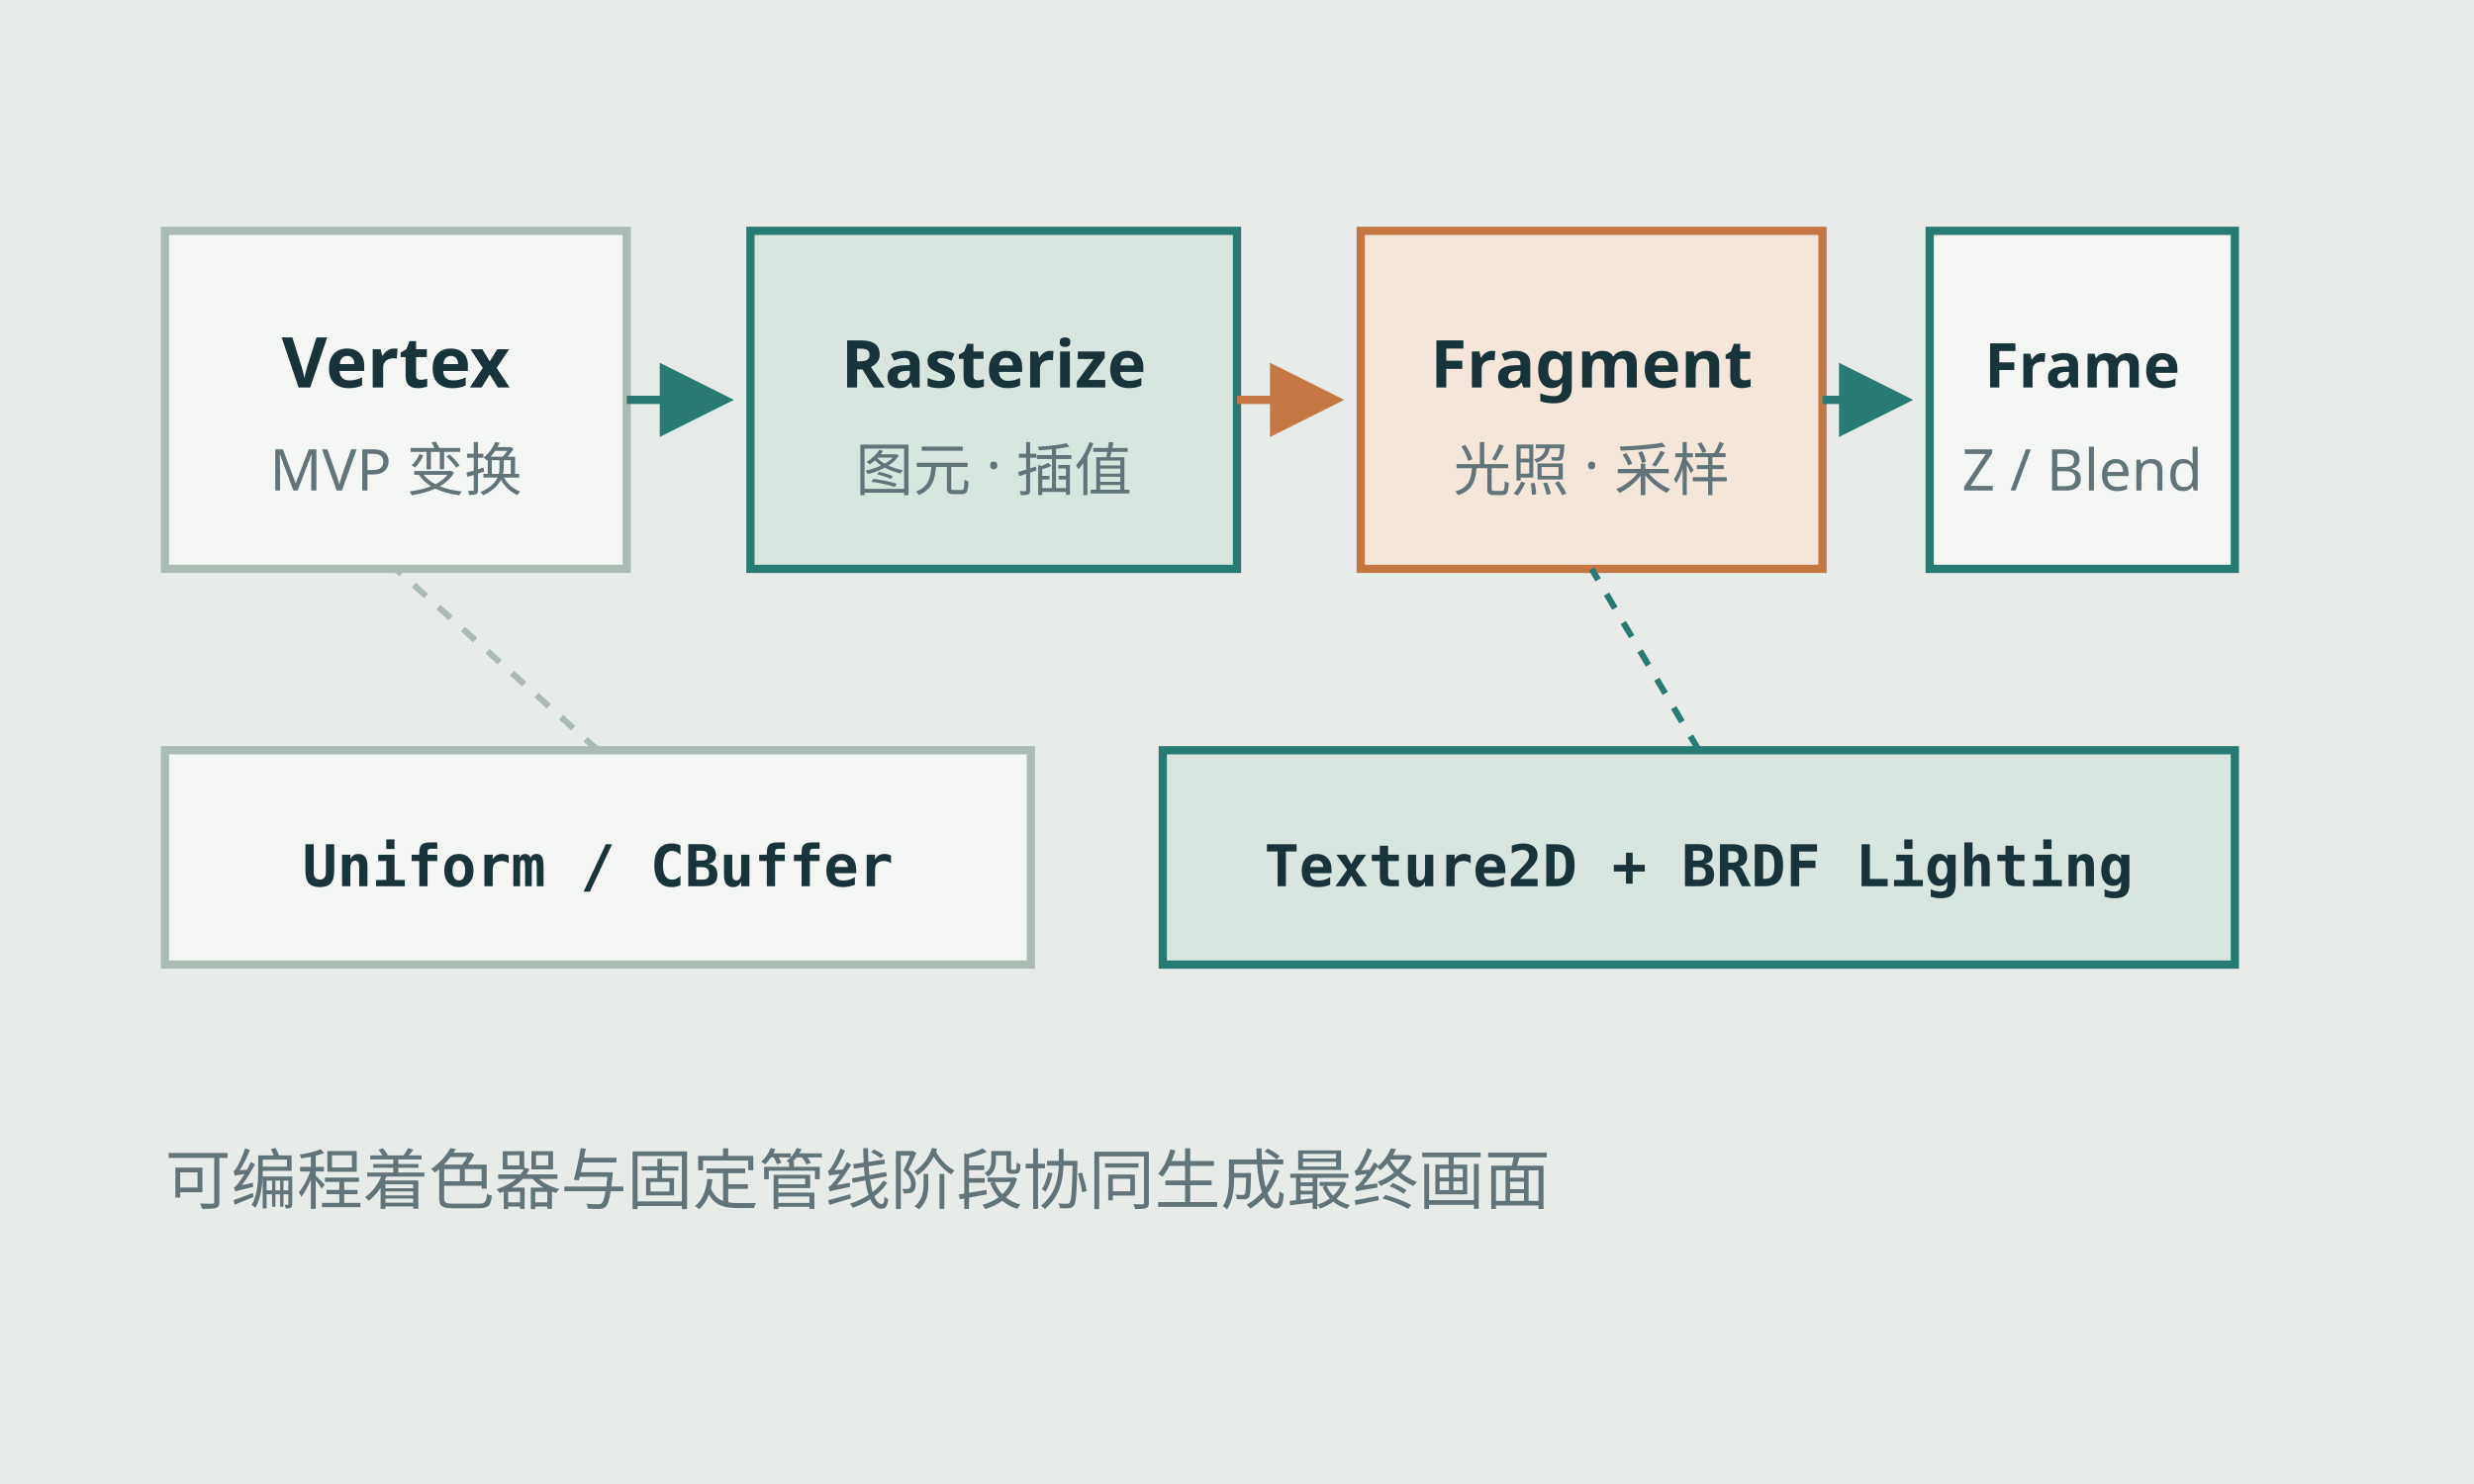
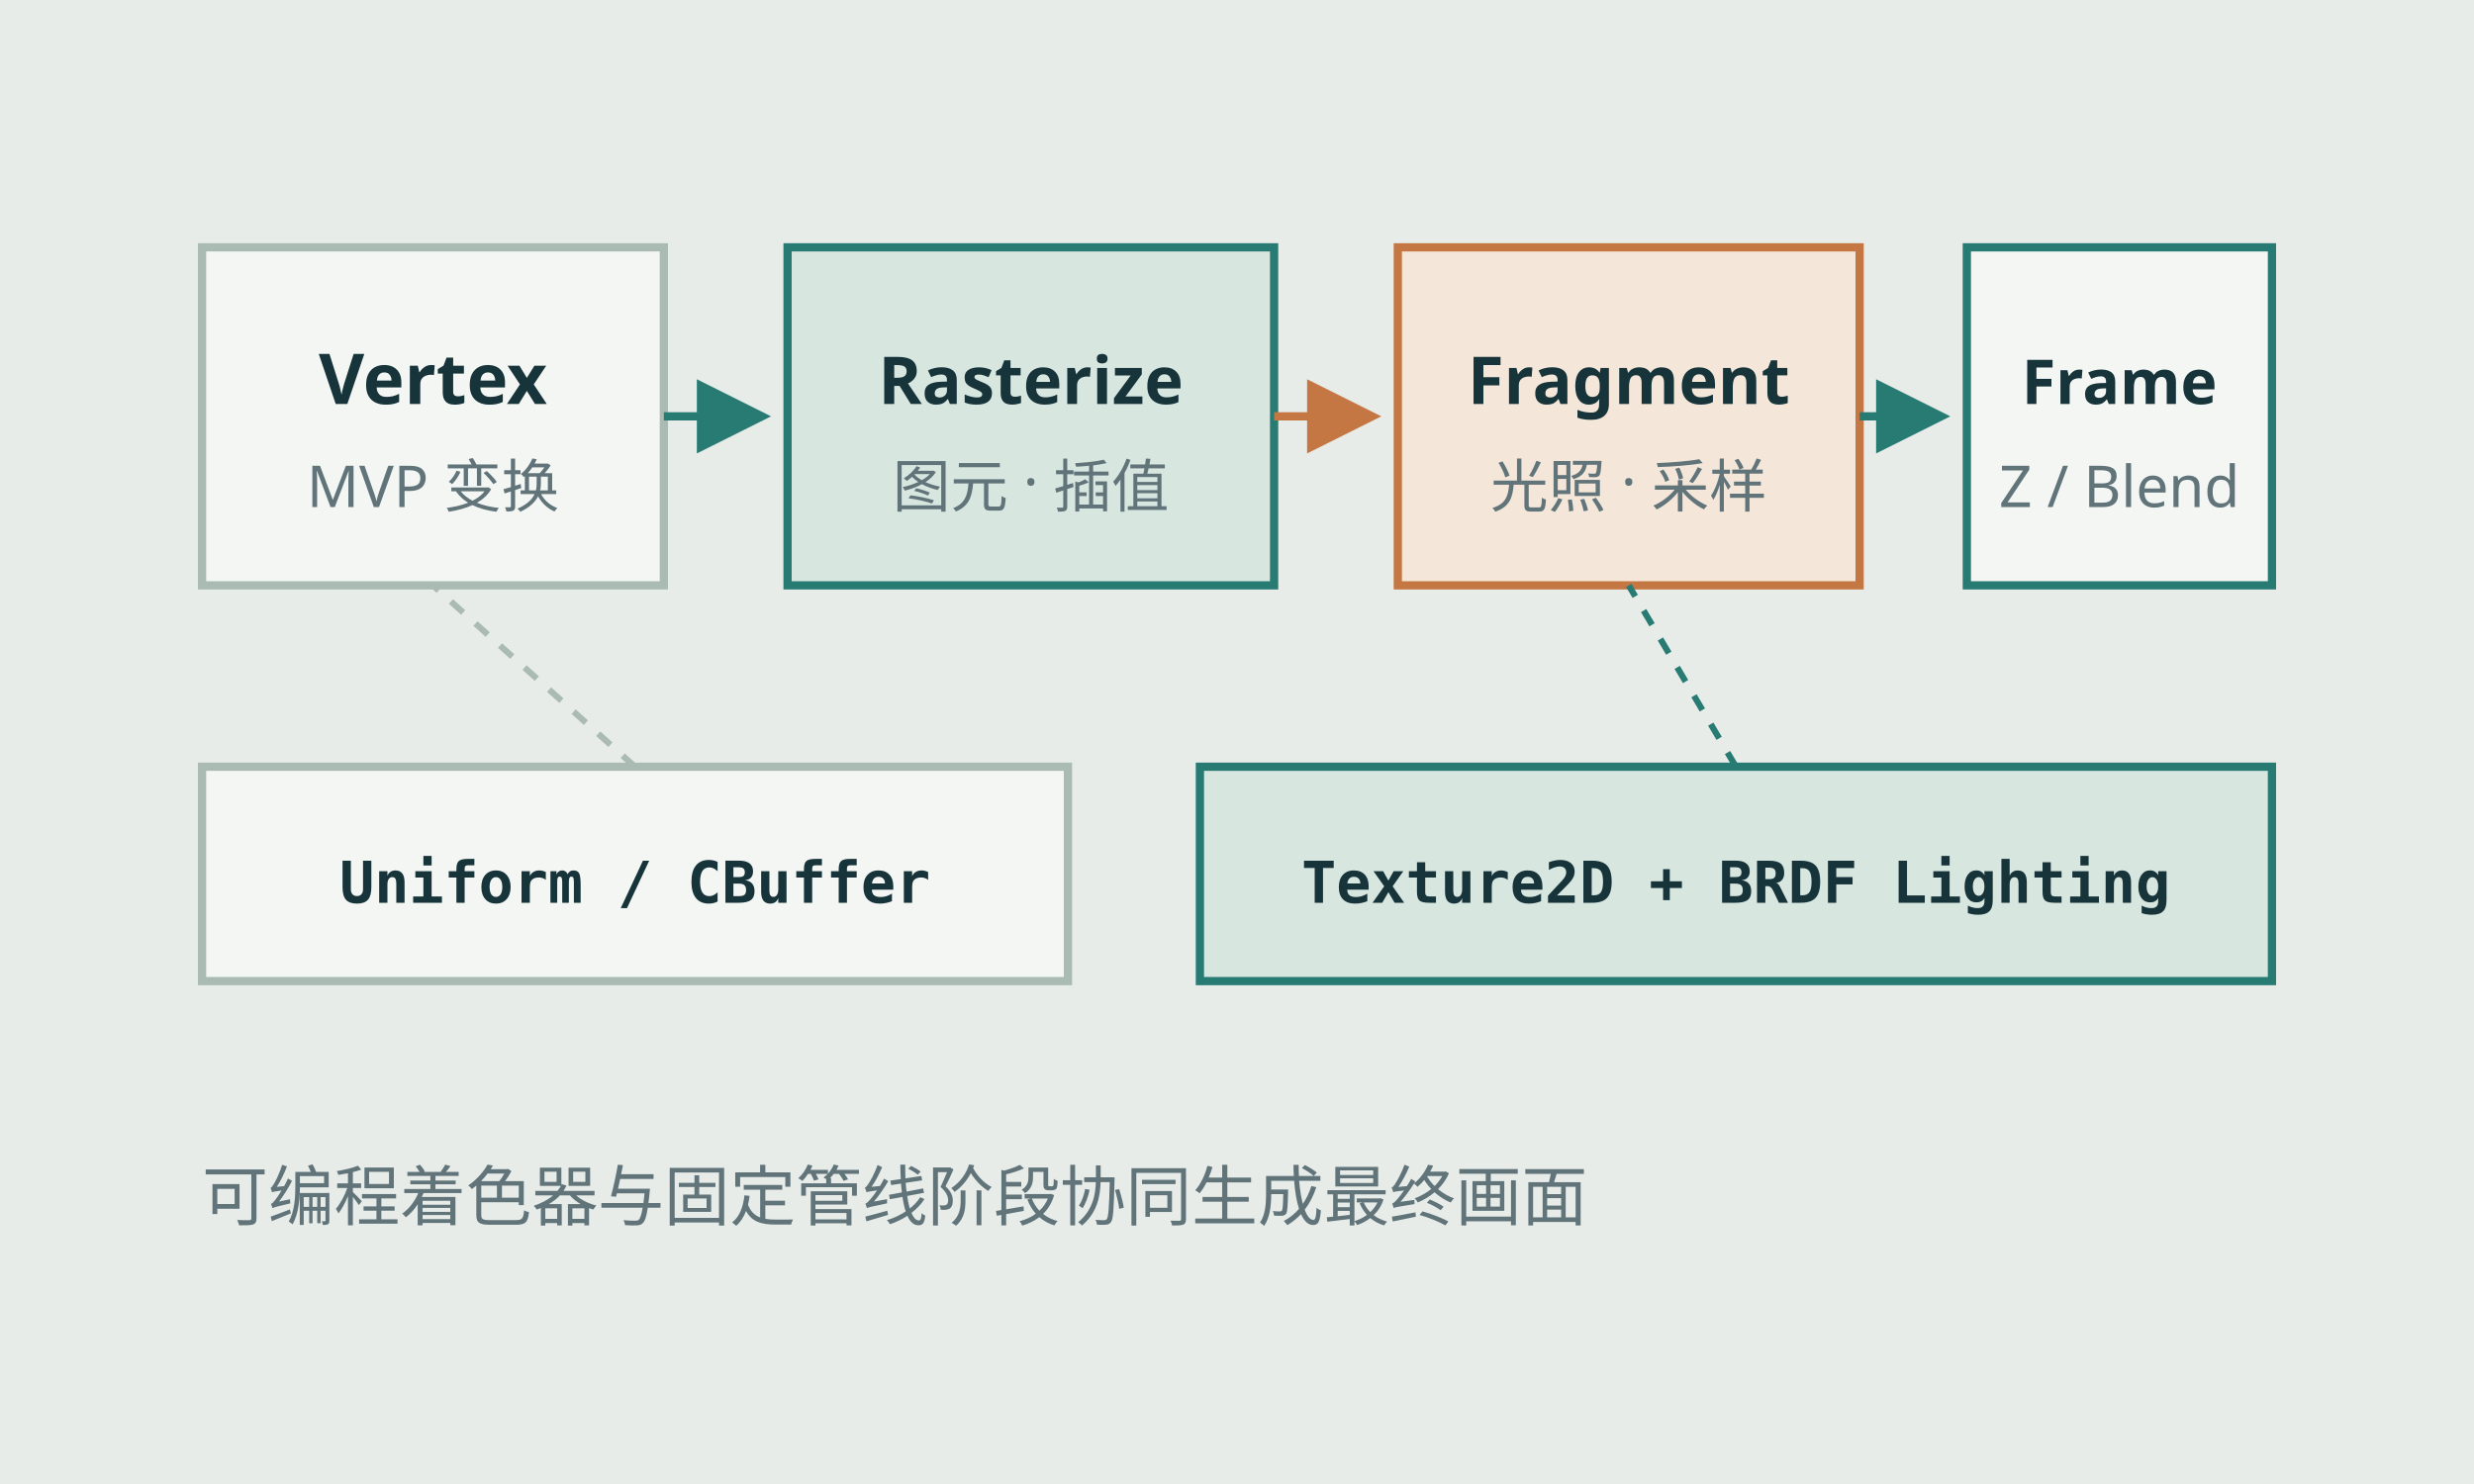
<svg xmlns="http://www.w3.org/2000/svg" width="600" height="360" viewBox="610 230 600 360" role="img" aria-labelledby="thumbnailTitle">
  <defs>
    <pattern id="grid" width="40" height="40" patternUnits="userSpaceOnUse">
      <path d="M40 0H0V40" fill="none" stroke="#AEBDB7" stroke-width="1" opacity=".20" />
    </pattern>
    <marker id="tealArrow" markerWidth="9" markerHeight="9" refX="7" refY="4.5" orient="auto">
      <path d="M0 0L9 4.5L0 9Z" fill="#287B73" />
    </marker>
    <marker id="orangeArrow" markerWidth="9" markerHeight="9" refX="7" refY="4.5" orient="auto">
      <path d="M0 0L9 4.5L0 9Z" fill="#C47743" />
    </marker>
  </defs>
  <rect x="610" y="230" width="600" height="360" fill="#E8ECE9" />
-   <rect x="650" y="286" width="112" height="82" fill="#F4F6F3" stroke="#AABBB4" stroke-width="2" />
-   <text x="706.0" y="324.0" fill="#17343B" font-family="'Microsoft YaHei','Noto Sans SC',sans-serif" font-size="17" font-weight="650" text-anchor="middle">Vertex</text>
-   <text x="706.0" y="349.0" fill="#61747A" font-family="'Microsoft YaHei','Noto Sans SC',sans-serif" font-size="14" font-weight="500" text-anchor="middle">MVP 变换</text>
-   <rect x="792" y="286" width="118" height="82" fill="#D8E6E0" stroke="#287B73" stroke-width="2" />
-   <text x="851.0" y="324.0" fill="#17343B" font-family="'Microsoft YaHei','Noto Sans SC',sans-serif" font-size="16" font-weight="650" text-anchor="middle">Rasterize</text>
-   <text x="851.0" y="349.0" fill="#61747A" font-family="'Microsoft YaHei','Noto Sans SC',sans-serif" font-size="14" font-weight="500" text-anchor="middle">图元 · 插值</text>
-   <rect x="940" y="286" width="112" height="82" fill="#F4E6D9" stroke="#C47743" stroke-width="2" />
-   <text x="996.0" y="324.0" fill="#17343B" font-family="'Microsoft YaHei','Noto Sans SC',sans-serif" font-size="16" font-weight="650" text-anchor="middle">Fragment</text>
-   <text x="996.0" y="349.0" fill="#61747A" font-family="'Microsoft YaHei','Noto Sans SC',sans-serif" font-size="14" font-weight="500" text-anchor="middle">光照 · 采样</text>
-   <rect x="1078" y="286" width="74" height="82" fill="#F4F6F3" stroke="#287B73" stroke-width="2" />
-   <text x="1115.0" y="324.0" fill="#17343B" font-family="'Microsoft YaHei','Noto Sans SC',sans-serif" font-size="15" font-weight="650" text-anchor="middle">Frame</text>
-   <text x="1115.0" y="349.0" fill="#61747A" font-family="'Microsoft YaHei','Noto Sans SC',sans-serif" font-size="14" font-weight="500" text-anchor="middle">Z / Blend</text>
-   <path d="M762 327L784 327" fill="none" stroke="#287B73" stroke-width="2" marker-end="url(#tealArrow)" />
-   <path d="M910 327L932 327" fill="none" stroke="#C47743" stroke-width="2" marker-end="url(#orangeArrow)" />
-   <path d="M1052 327L1070 327" fill="none" stroke="#287B73" stroke-width="2" marker-end="url(#tealArrow)" />
-   <rect x="650" y="412" width="210" height="52" fill="#F4F6F3" stroke="#AABBB4" stroke-width="2" />
-   <text x="755.0" y="445.0" fill="#17343B" font-family="Consolas,'Microsoft YaHei',monospace" font-size="14" font-weight="650" text-anchor="middle">Uniform / CBuffer</text>
-   <rect x="892" y="412" width="260" height="52" fill="#D8E6E0" stroke="#287B73" stroke-width="2" />
-   <text x="1022.0" y="445.0" fill="#17343B" font-family="Consolas,'Microsoft YaHei',monospace" font-size="14" font-weight="650" text-anchor="middle">Texture2D + BRDF Lighting</text>
-   <path d="M755 412L706 368" fill="none" stroke="#AABBB4" stroke-width="1.5" stroke-dasharray="4 4" />
-   <path d="M1022 412L996 368" fill="none" stroke="#287B73" stroke-width="1.5" stroke-dasharray="4 4" />
-   <text x="650" y="522" fill="#61747A" font-family="'Microsoft YaHei','Noto Sans SC',sans-serif" font-size="16" font-weight="500" text-anchor="start">可编程着色器与固定管线阶段协同生成最终画面</text>
+   <g transform="translate(9 4)">
+     <rect x="650" y="286" width="112" height="82" fill="#F4F6F3" stroke="#AABBB4" stroke-width="2" />
+     <text x="706.0" y="324.0" fill="#17343B" font-family="'Microsoft YaHei','Noto Sans SC',sans-serif" font-size="17" font-weight="650" text-anchor="middle">Vertex</text>
+     <text x="706.0" y="349.0" fill="#61747A" font-family="'Microsoft YaHei','Noto Sans SC',sans-serif" font-size="14" font-weight="500" text-anchor="middle">MVP 变换</text>
+     <rect x="792" y="286" width="118" height="82" fill="#D8E6E0" stroke="#287B73" stroke-width="2" />
+     <text x="851.0" y="324.0" fill="#17343B" font-family="'Microsoft YaHei','Noto Sans SC',sans-serif" font-size="16" font-weight="650" text-anchor="middle">Rasterize</text>
+     <text x="851.0" y="349.0" fill="#61747A" font-family="'Microsoft YaHei','Noto Sans SC',sans-serif" font-size="14" font-weight="500" text-anchor="middle">图元 · 插值</text>
+     <rect x="940" y="286" width="112" height="82" fill="#F4E6D9" stroke="#C47743" stroke-width="2" />
+     <text x="996.0" y="324.0" fill="#17343B" font-family="'Microsoft YaHei','Noto Sans SC',sans-serif" font-size="16" font-weight="650" text-anchor="middle">Fragment</text>
+     <text x="996.0" y="349.0" fill="#61747A" font-family="'Microsoft YaHei','Noto Sans SC',sans-serif" font-size="14" font-weight="500" text-anchor="middle">光照 · 采样</text>
+     <rect x="1078" y="286" width="74" height="82" fill="#F4F6F3" stroke="#287B73" stroke-width="2" />
+     <text x="1115.0" y="324.0" fill="#17343B" font-family="'Microsoft YaHei','Noto Sans SC',sans-serif" font-size="15" font-weight="650" text-anchor="middle">Frame</text>
+     <text x="1115.0" y="349.0" fill="#61747A" font-family="'Microsoft YaHei','Noto Sans SC',sans-serif" font-size="14" font-weight="500" text-anchor="middle">Z / Blend</text>
+     <path d="M762 327L784 327" fill="none" stroke="#287B73" stroke-width="2" marker-end="url(#tealArrow)" />
+     <path d="M910 327L932 327" fill="none" stroke="#C47743" stroke-width="2" marker-end="url(#orangeArrow)" />
+     <path d="M1052 327L1070 327" fill="none" stroke="#287B73" stroke-width="2" marker-end="url(#tealArrow)" />
+     <rect x="650" y="412" width="210" height="52" fill="#F4F6F3" stroke="#AABBB4" stroke-width="2" />
+     <text x="755.0" y="445.0" fill="#17343B" font-family="Consolas,'Microsoft YaHei',monospace" font-size="14" font-weight="650" text-anchor="middle">Uniform / CBuffer</text>
+     <rect x="892" y="412" width="260" height="52" fill="#D8E6E0" stroke="#287B73" stroke-width="2" />
+     <text x="1022.0" y="445.0" fill="#17343B" font-family="Consolas,'Microsoft YaHei',monospace" font-size="14" font-weight="650" text-anchor="middle">Texture2D + BRDF Lighting</text>
+     <path d="M755 412L706 368" fill="none" stroke="#AABBB4" stroke-width="1.5" stroke-dasharray="4 4" />
+     <path d="M1022 412L996 368" fill="none" stroke="#287B73" stroke-width="1.5" stroke-dasharray="4 4" />
+     <text x="650" y="522" fill="#61747A" font-family="'Microsoft YaHei','Noto Sans SC',sans-serif" font-size="16" font-weight="500" text-anchor="start">可编程着色器与固定管线阶段协同生成最终画面</text>
+   </g>
</svg>
